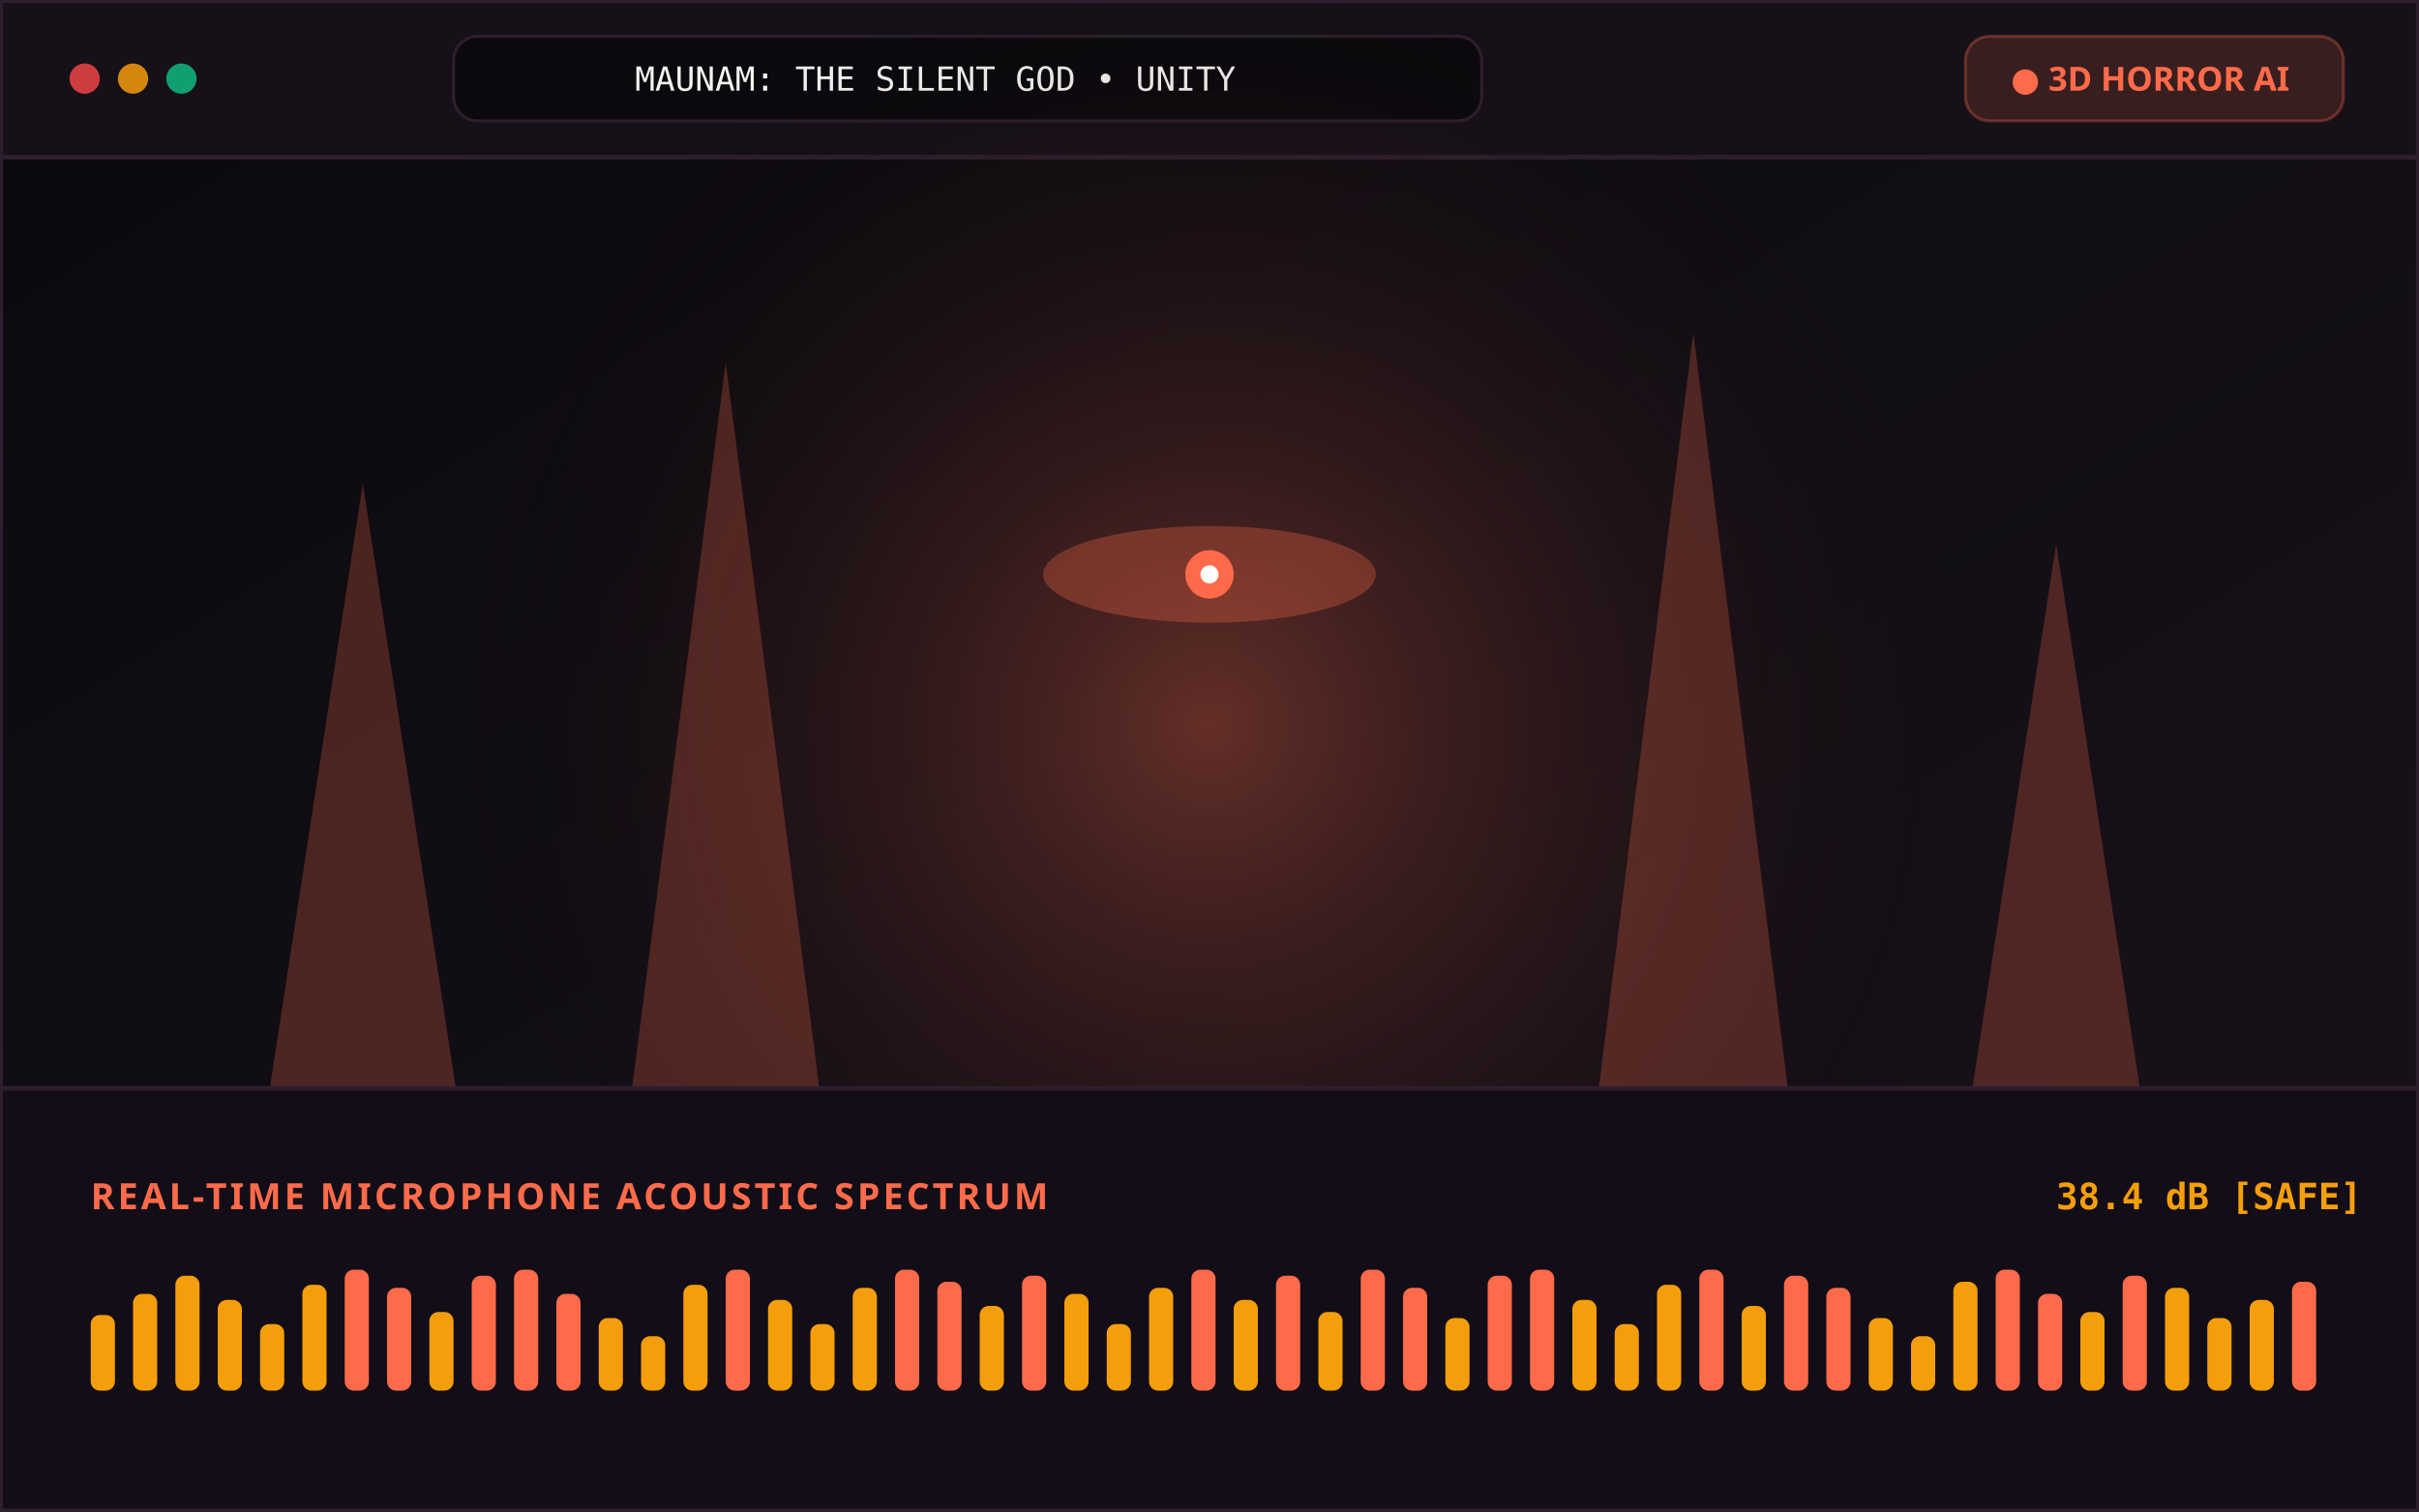
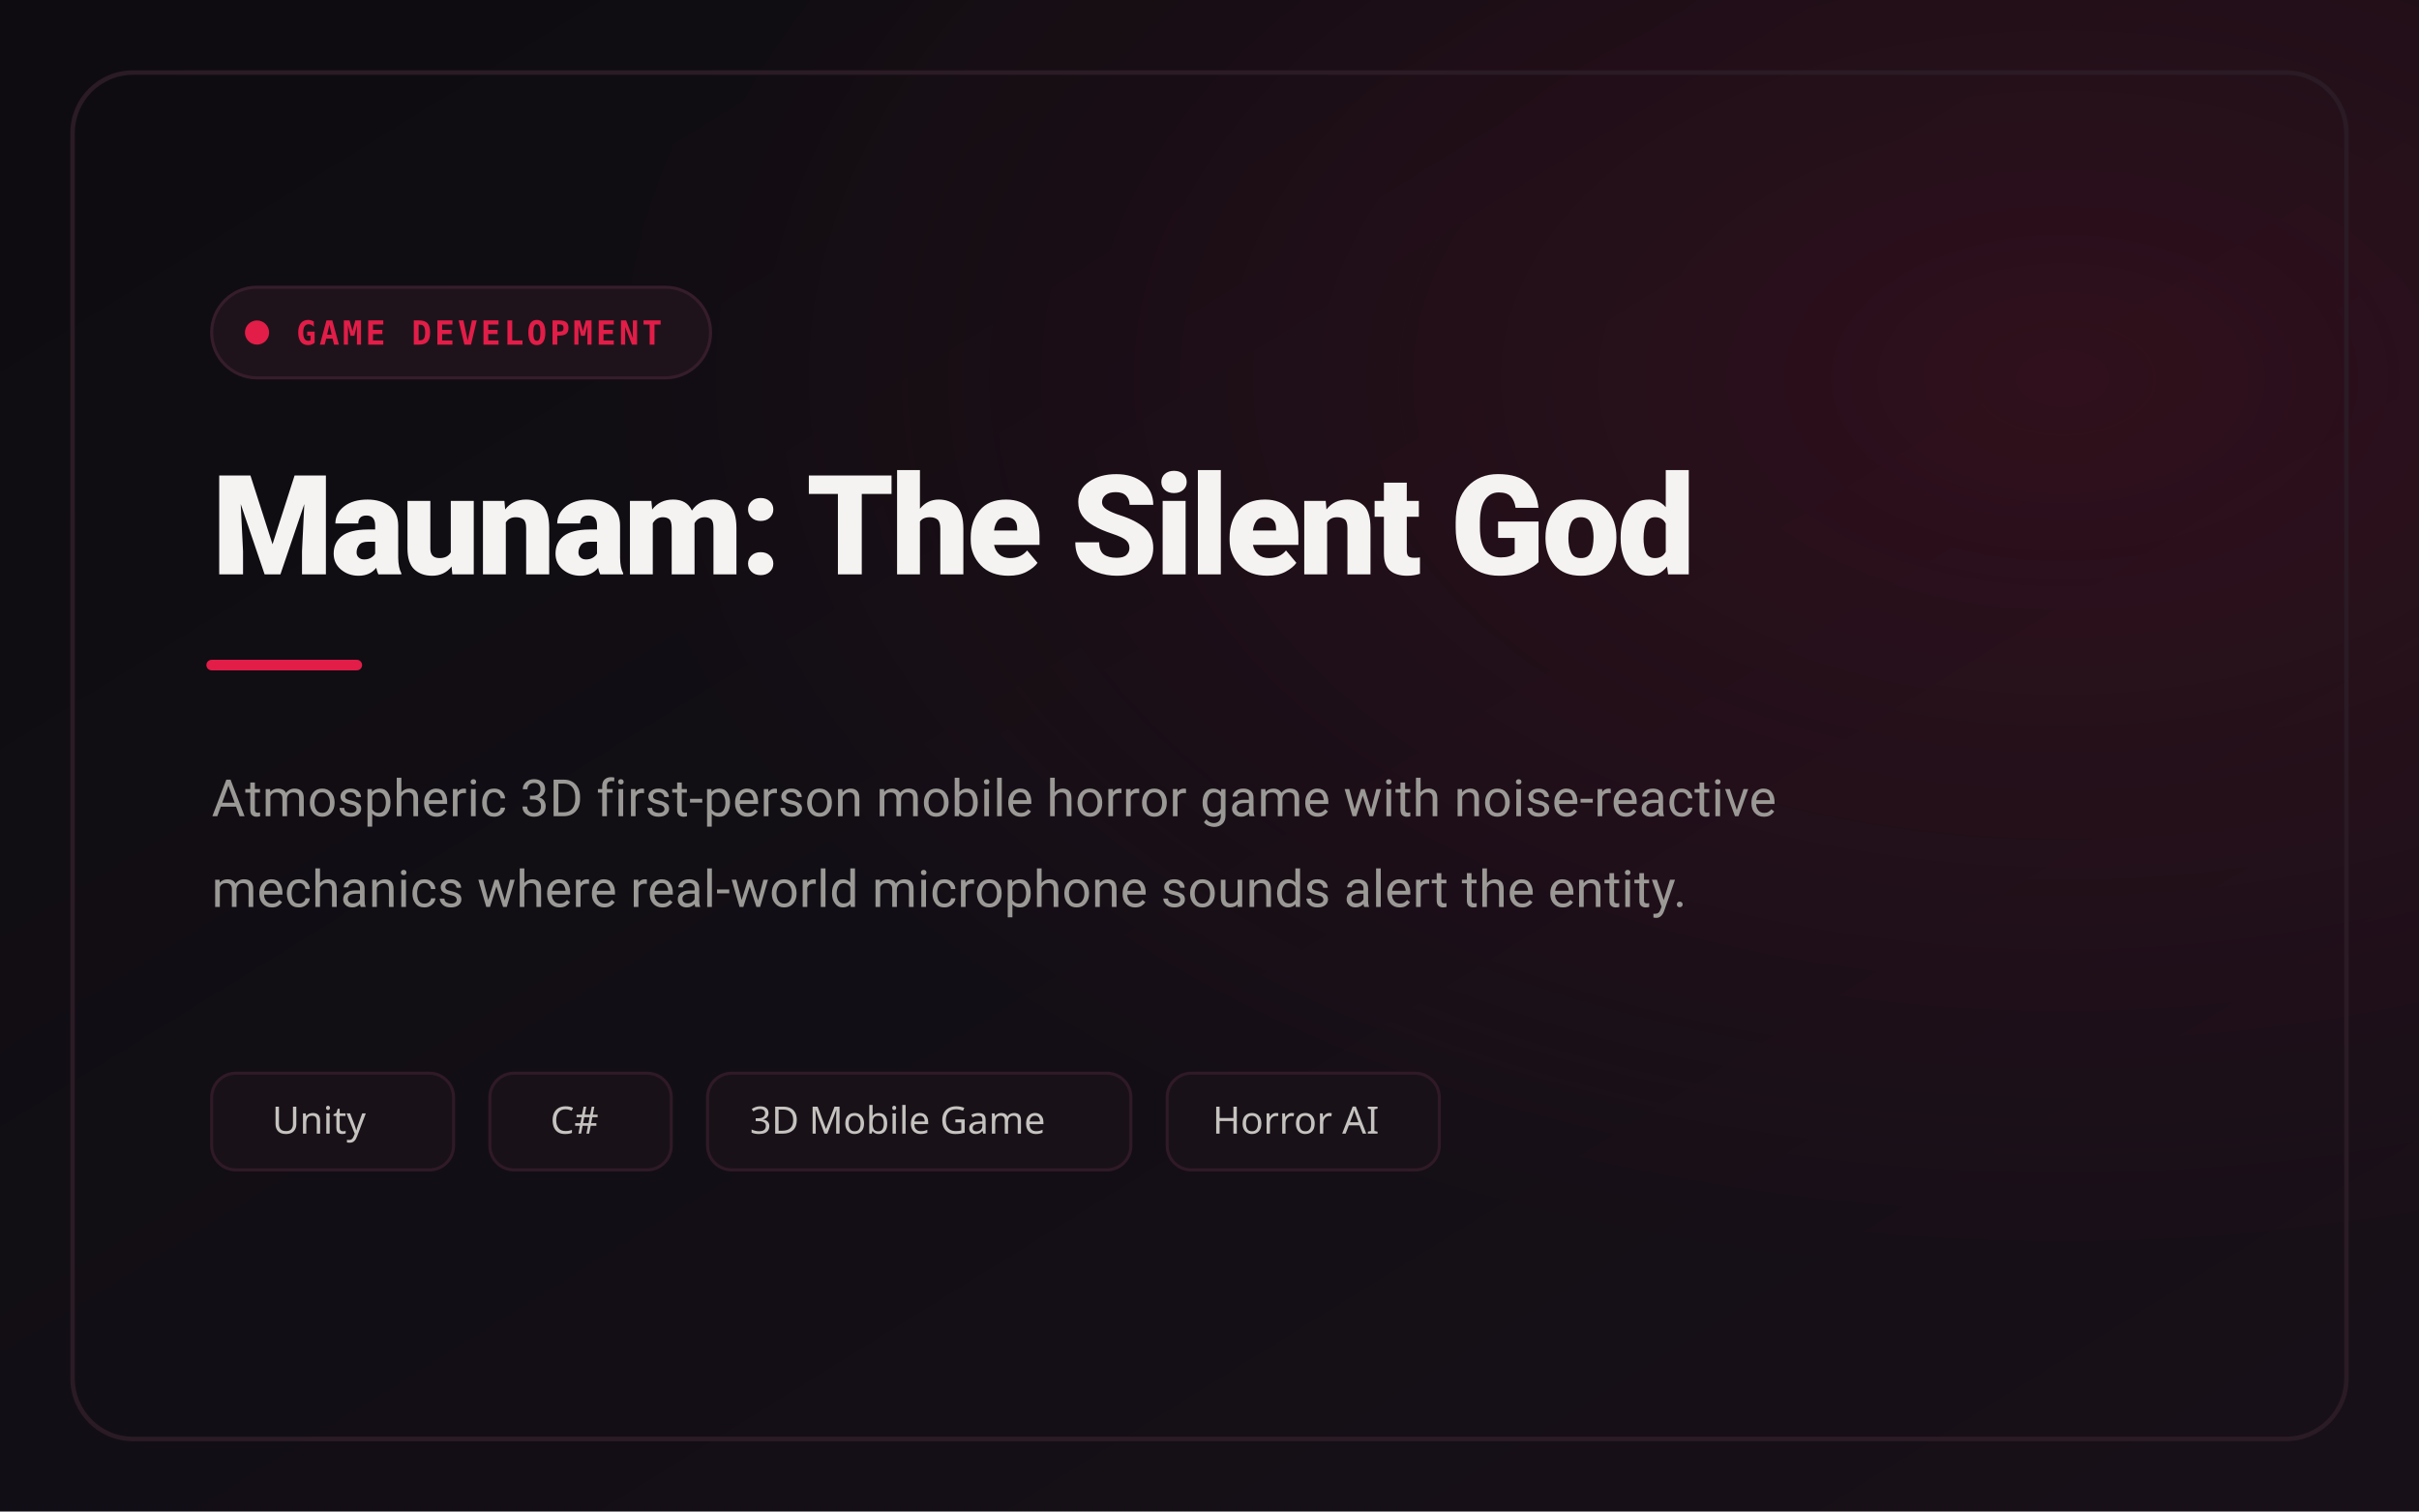
<svg xmlns="http://www.w3.org/2000/svg" viewBox="0 0 800 500" width="800" height="500">
  <defs>
-     <linearGradient id="m-canvas-bg" x1="0%" y1="0%" x2="100%" y2="100%">
-       <stop offset="0%" stop-color="#0B090E" />
-       <stop offset="50%" stop-color="#120E16" />
-       <stop offset="100%" stop-color="#1A1118" />
+     <linearGradient id="mau-bg" x1="0%" y1="0%" x2="100%" y2="100%">
+       <stop offset="0%" stop-color="#0E0C10" />
+       <stop offset="50%" stop-color="#120E15" />
+       <stop offset="100%" stop-color="#181018" />
    </linearGradient>
-     <radialGradient id="entity-glow" cx="50%" cy="50%" r="50%">
-       <stop offset="0%" stop-color="#FF6B4A" stop-opacity="0.35" />
-       <stop offset="100%" stop-color="#000000" stop-opacity="0" />
+     <radialGradient id="mau-glow" cx="85%" cy="25%" r="60%">
+       <stop offset="0%" stop-color="#E11D48" stop-opacity="0.14" />
+       <stop offset="100%" stop-color="#E11D48" stop-opacity="0" />
    </radialGradient>
  </defs>
-   <rect x="0" y="0" width="800" height="500" fill="url(#m-canvas-bg)" />
-   <rect x="0" y="0" width="800" height="52" fill="#161018" />
-   <line x1="0" y1="52" x2="800" y2="52" stroke="#2D1F2E" stroke-width="1.5" />
-   <circle cx="28" cy="26" r="5" fill="#EF4444" opacity="0.85" />
-   <circle cx="44" cy="26" r="5" fill="#F59E0B" opacity="0.85" />
-   <circle cx="60" cy="26" r="5" fill="#10B981" opacity="0.85" />
-   <rect x="150" y="12" width="340" height="28" rx="8" fill="#0B090E" stroke="#2D1F2E" stroke-width="1" />
-   <text x="210" y="30" fill="#F4F3F1" font-size="11" font-family="monospace">MAUNAM: THE SILENT GOD • UNITY</text>
-   <rect x="650" y="12" width="125" height="28" rx="8" fill="#FF6B4A" fill-opacity="0.15" stroke="#FF6B4A" stroke-opacity="0.3" stroke-width="1" />
-   <text x="665" y="30" fill="#FF6B4A" font-size="11" font-family="system-ui, sans-serif" font-weight="bold">● 3D HORROR AI</text>
-   <circle cx="400" cy="240" r="260" fill="url(#entity-glow)" />
-   <g opacity="0.25" fill="#FF6B4A">
-     <polygon points="80,420 120,160 160,420" />
-     <polygon points="200,430 240,120 280,430" />
-     <polygon points="520,430 560,110 600,430" />
-     <polygon points="640,440 680,180 720,440" />
-   </g>
-   <g transform="translate(400, 190)">
-     <ellipse cx="0" cy="0" rx="55" ry="16" fill="#FF6B4A" opacity="0.3" />
-     <circle cx="0" cy="0" r="8" fill="#FF6B4A" />
-     <circle cx="0" cy="0" r="3" fill="#FFFFFF" />
-   </g>
-   <rect x="0" y="360" width="800" height="140" fill="#130D18" />
-   <line x1="0" y1="360" x2="800" y2="360" stroke="#2D1F2E" stroke-width="1.5" />
-   <g transform="translate(30, 380)">
-     <text x="0" y="20" fill="#FF6B4A" font-size="12" font-family="system-ui, sans-serif" font-weight="bold" letter-spacing="1">
-       REAL-TIME MICROPHONE ACOUSTIC SPECTRUM
+   <rect width="800" height="500" fill="url(#mau-bg)" />
+   <rect width="800" height="500" fill="url(#mau-glow)" />
+   <rect x="24" y="24" width="752" height="452" rx="20" fill="none" stroke="#2A1B24" stroke-width="1.5" />
+   <g transform="translate(70, 95)">
+     <rect x="0" y="0" width="165" height="30" rx="15" fill="#1F131B" stroke="#361D2B" stroke-width="1" />
+     <circle cx="15" cy="15" r="4" fill="#E11D48" />
+     <text x="28" y="19" fill="#E11D48" font-size="11" font-family="monospace" font-weight="700" letter-spacing="1">GAME DEVELOPMENT</text>
+     <text x="0" y="95" fill="#F4F3F1" font-size="46" font-family="system-ui, -apple-system, BlinkMacSystemFont, 'Segoe UI', Roboto, sans-serif" font-weight="800" letter-spacing="-1">
+       Maunam: The Silent God
    </text>
-     <text x="650" y="20" fill="#F59E0B" font-size="12" font-family="monospace" font-weight="bold">
-       38.4 dB [SAFE]
+     <line x1="0" y1="125" x2="48" y2="125" stroke="#E11D48" stroke-width="3.5" stroke-linecap="round" />
+     <text x="0" y="175" fill="#9B9995" font-size="17" font-family="system-ui, -apple-system, BlinkMacSystemFont, 'Segoe UI', Roboto, sans-serif" font-weight="400" letter-spacing="0.1">
+       Atmospheric 3D first-person mobile horror game with noise-reactive
    </text>
-     <g transform="translate(0, 40)">
-       <rect x="0" y="15" width="8" height="25" rx="3" fill="#F59E0B" />
-       <rect x="14" y="8" width="8" height="32" rx="3" fill="#F59E0B" />
-       <rect x="28" y="2" width="8" height="38" rx="3" fill="#F59E0B" />
-       <rect x="42" y="10" width="8" height="30" rx="3" fill="#F59E0B" />
-       <rect x="56" y="18" width="8" height="22" rx="3" fill="#F59E0B" />
-       <rect x="70" y="5" width="8" height="35" rx="3" fill="#F59E0B" />
-       <rect x="84" y="0" width="8" height="40" rx="3" fill="#FF6B4A" />
-       <rect x="98" y="6" width="8" height="34" rx="3" fill="#FF6B4A" />
-       <rect x="112" y="14" width="8" height="26" rx="3" fill="#F59E0B" />
-       <rect x="126" y="2" width="8" height="38" rx="3" fill="#FF6B4A" />
-       <rect x="140" y="0" width="8" height="40" rx="3" fill="#FF6B4A" />
-       <rect x="154" y="8" width="8" height="32" rx="3" fill="#FF6B4A" />
-       <rect x="168" y="16" width="8" height="24" rx="3" fill="#F59E0B" />
-       <rect x="182" y="22" width="8" height="18" rx="3" fill="#F59E0B" />
-       <rect x="196" y="5" width="8" height="35" rx="3" fill="#F59E0B" />
-       <rect x="210" y="0" width="8" height="40" rx="3" fill="#FF6B4A" />
-       <rect x="224" y="10" width="8" height="30" rx="3" fill="#F59E0B" />
-       <rect x="238" y="18" width="8" height="22" rx="3" fill="#F59E0B" />
-       <rect x="252" y="6" width="8" height="34" rx="3" fill="#F59E0B" />
-       <rect x="266" y="0" width="8" height="40" rx="3" fill="#FF6B4A" />
-       <rect x="280" y="4" width="8" height="36" rx="3" fill="#FF6B4A" />
-       <rect x="294" y="12" width="8" height="28" rx="3" fill="#F59E0B" />
-       <rect x="308" y="2" width="8" height="38" rx="3" fill="#FF6B4A" />
-       <rect x="322" y="8" width="8" height="32" rx="3" fill="#F59E0B" />
-       <rect x="336" y="18" width="8" height="22" rx="3" fill="#F59E0B" />
-       <rect x="350" y="6" width="8" height="34" rx="3" fill="#F59E0B" />
-       <rect x="364" y="0" width="8" height="40" rx="3" fill="#FF6B4A" />
-       <rect x="378" y="10" width="8" height="30" rx="3" fill="#F59E0B" />
-       <rect x="392" y="2" width="8" height="38" rx="3" fill="#FF6B4A" />
-       <rect x="406" y="14" width="8" height="26" rx="3" fill="#F59E0B" />
-       <rect x="420" y="0" width="8" height="40" rx="3" fill="#FF6B4A" />
-       <rect x="434" y="6" width="8" height="34" rx="3" fill="#FF6B4A" />
-       <rect x="448" y="16" width="8" height="24" rx="3" fill="#F59E0B" />
-       <rect x="462" y="2" width="8" height="38" rx="3" fill="#FF6B4A" />
-       <rect x="476" y="0" width="8" height="40" rx="3" fill="#FF6B4A" />
-       <rect x="490" y="10" width="8" height="30" rx="3" fill="#F59E0B" />
-       <rect x="504" y="18" width="8" height="22" rx="3" fill="#F59E0B" />
-       <rect x="518" y="5" width="8" height="35" rx="3" fill="#F59E0B" />
-       <rect x="532" y="0" width="8" height="40" rx="3" fill="#FF6B4A" />
-       <rect x="546" y="12" width="8" height="28" rx="3" fill="#F59E0B" />
-       <rect x="560" y="2" width="8" height="38" rx="3" fill="#FF6B4A" />
-       <rect x="574" y="6" width="8" height="34" rx="3" fill="#FF6B4A" />
-       <rect x="588" y="16" width="8" height="24" rx="3" fill="#F59E0B" />
-       <rect x="602" y="22" width="8" height="18" rx="3" fill="#F59E0B" />
-       <rect x="616" y="4" width="8" height="36" rx="3" fill="#F59E0B" />
-       <rect x="630" y="0" width="8" height="40" rx="3" fill="#FF6B4A" />
-       <rect x="644" y="8" width="8" height="32" rx="3" fill="#FF6B4A" />
-       <rect x="658" y="14" width="8" height="26" rx="3" fill="#F59E0B" />
-       <rect x="672" y="2" width="8" height="38" rx="3" fill="#FF6B4A" />
-       <rect x="686" y="6" width="8" height="34" rx="3" fill="#F59E0B" />
-       <rect x="700" y="16" width="8" height="24" rx="3" fill="#F59E0B" />
-       <rect x="714" y="10" width="8" height="30" rx="3" fill="#F59E0B" />
-       <rect x="728" y="4" width="8" height="36" rx="3" fill="#FF6B4A" />
+     <text x="0" y="205" fill="#9B9995" font-size="17" font-family="system-ui, -apple-system, BlinkMacSystemFont, 'Segoe UI', Roboto, sans-serif" font-weight="400" letter-spacing="0.1">
+       mechanics where real-world microphone sounds alert the entity.
+     </text>
+     <g transform="translate(0, 260)">
+       <rect x="0" y="0" width="80" height="32" rx="8" fill="#191118" stroke="#301A27" stroke-width="1" />
+       <text x="20" y="20" fill="#C5C3BF" font-size="12.5" font-family="system-ui, sans-serif" font-weight="500">Unity</text>
+       <rect x="92" y="0" width="60" height="32" rx="8" fill="#191118" stroke="#301A27" stroke-width="1" />
+       <text x="20" y="20" fill="#C5C3BF" font-size="12.5" font-family="system-ui, sans-serif" font-weight="500" transform="translate(92, 0)">C#</text>
+       <rect x="164" y="0" width="140" height="32" rx="8" fill="#191118" stroke="#301A27" stroke-width="1" />
+       <text x="178" y="20" fill="#C5C3BF" font-size="12.5" font-family="system-ui, sans-serif" font-weight="500">3D Mobile Game</text>
+       <rect x="316" y="0" width="90" height="32" rx="8" fill="#191118" stroke="#301A27" stroke-width="1" />
+       <text x="331" y="20" fill="#C5C3BF" font-size="12.5" font-family="system-ui, sans-serif" font-weight="500">Horror AI</text>
    </g>
  </g>
-   <rect x="0" y="0" width="800" height="500" fill="none" stroke="#2D1F2E" stroke-width="2" />
</svg>
